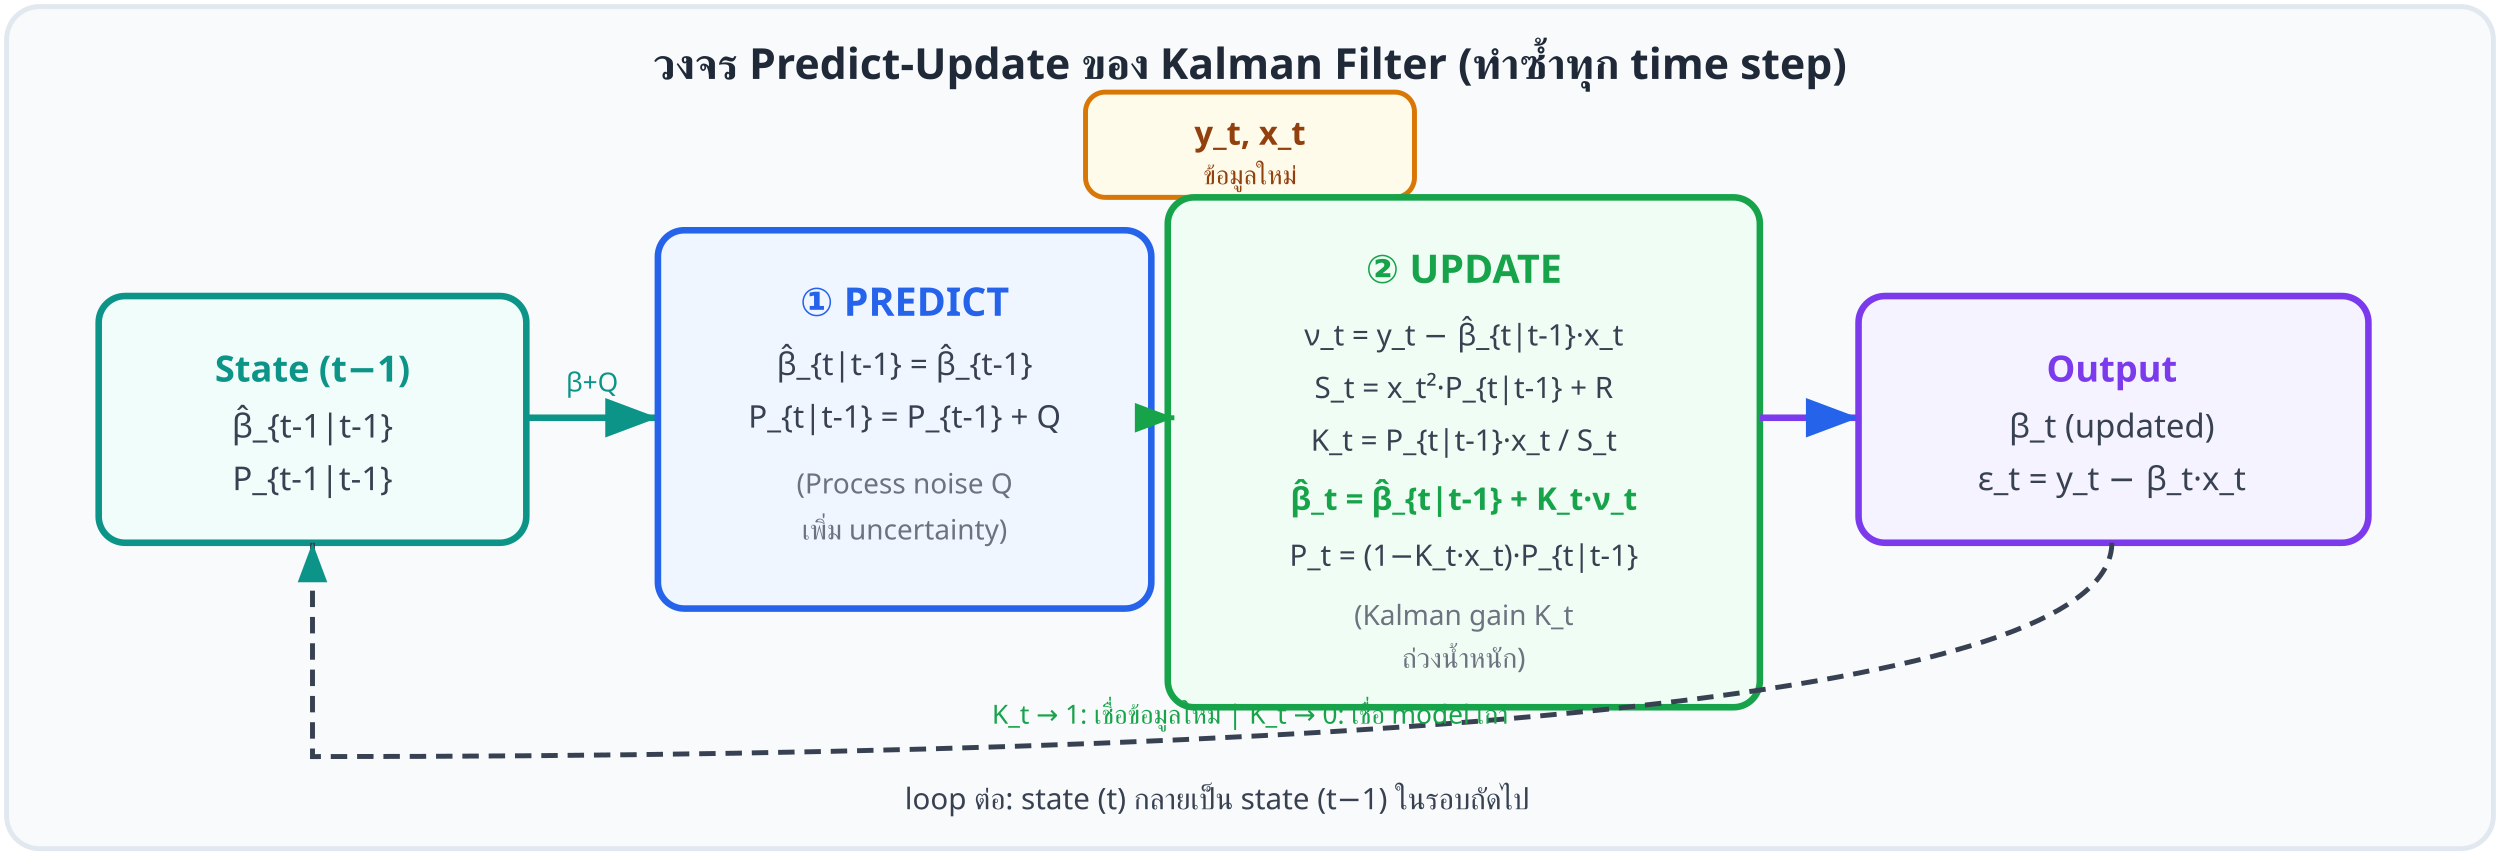
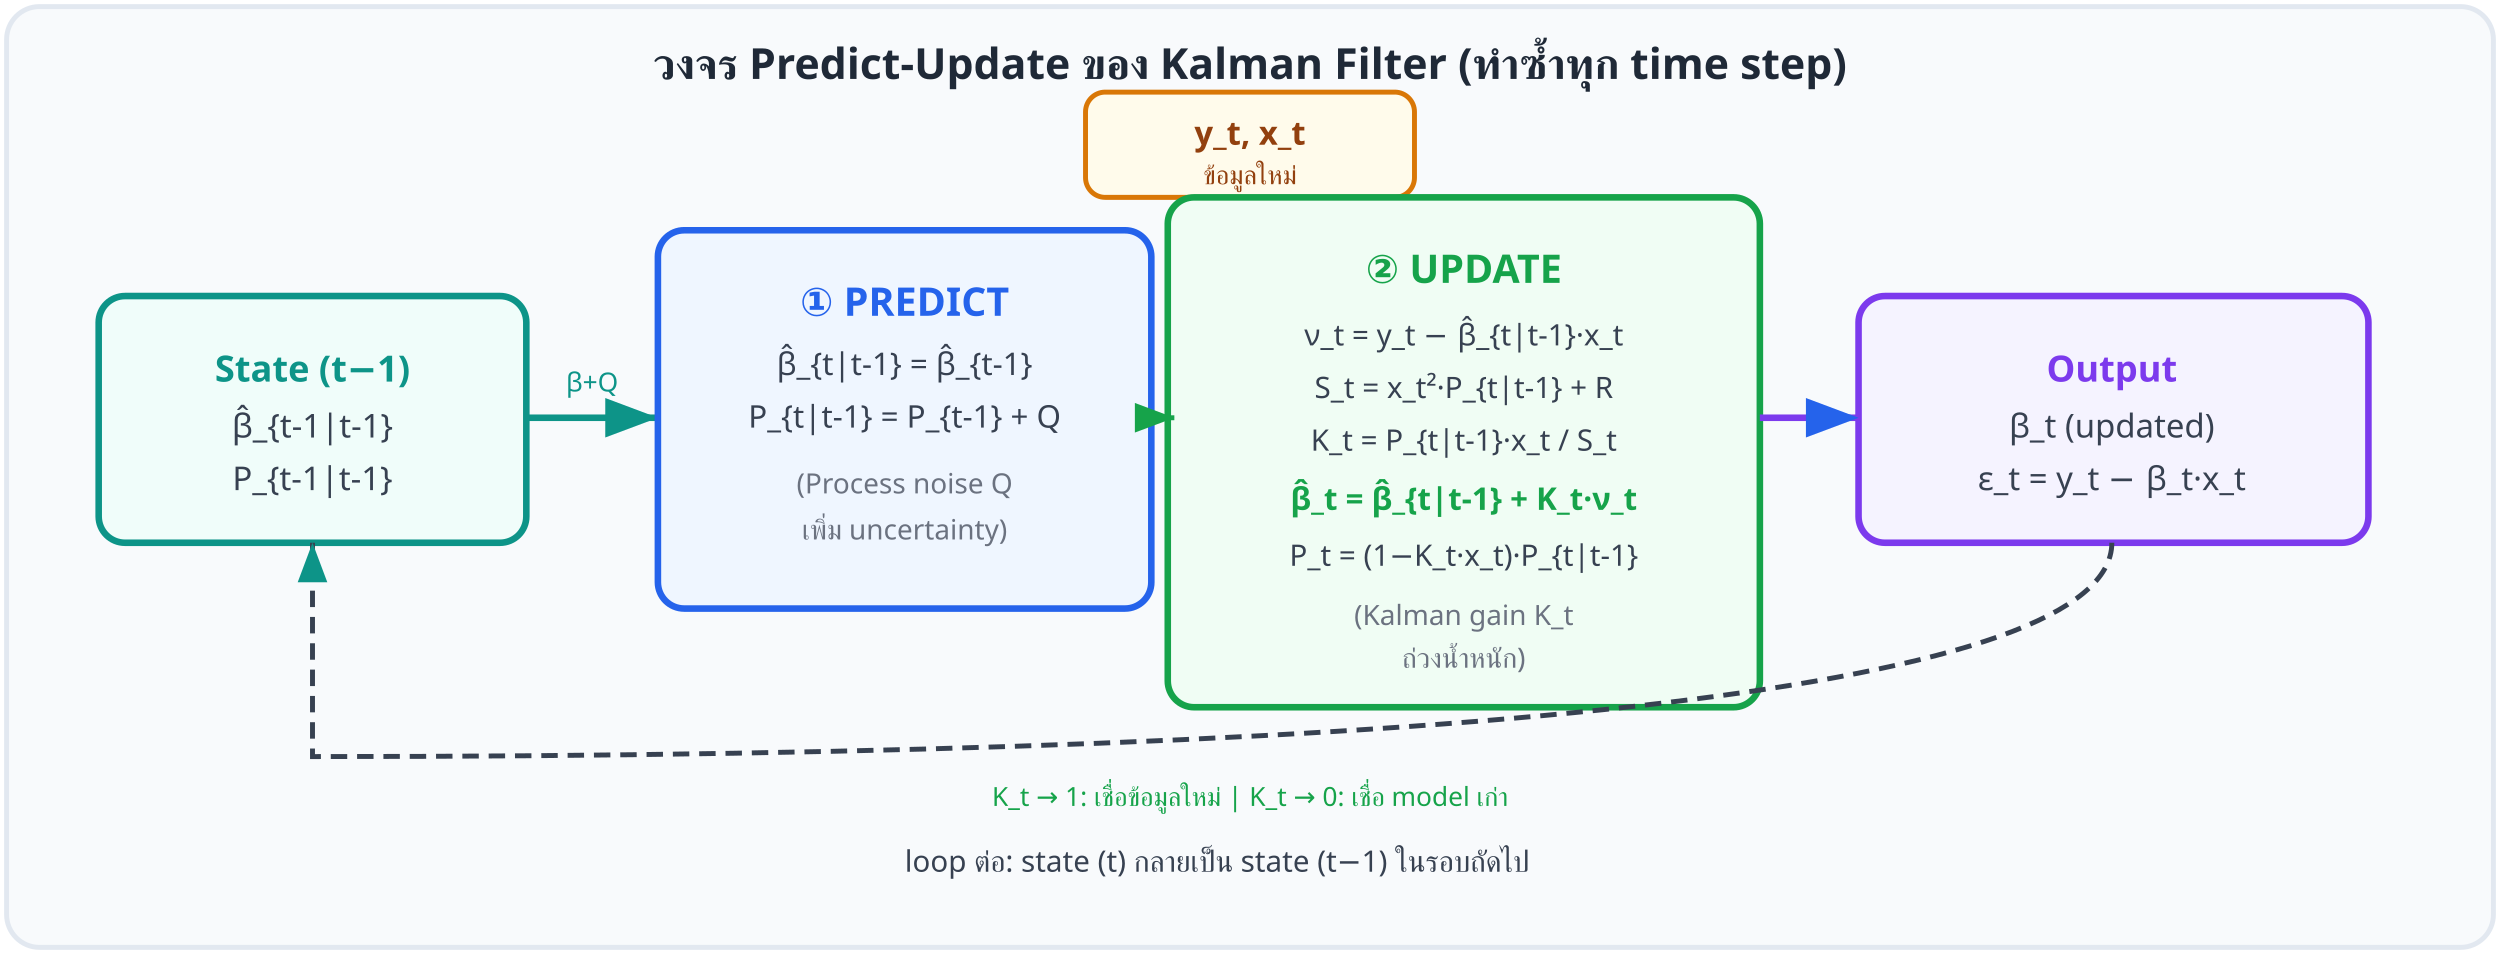
- <svg xmlns="http://www.w3.org/2000/svg" viewBox="0 0 760 260" font-family="sans-serif">
+ <svg xmlns="http://www.w3.org/2000/svg" viewBox="0 0 760 290" font-family="sans-serif">
  <defs>
    <marker id="arwT" markerWidth="8" markerHeight="6" refX="8" refY="3" orient="auto">
      <polygon points="0 0, 8 3, 0 6" fill="#0d9488" />
    </marker>
    <marker id="arwB" markerWidth="8" markerHeight="6" refX="8" refY="3" orient="auto">
      <polygon points="0 0, 8 3, 0 6" fill="#2563eb" />
    </marker>
    <marker id="arwG" markerWidth="8" markerHeight="6" refX="8" refY="3" orient="auto">
      <polygon points="0 0, 8 3, 0 6" fill="#16a34a" />
    </marker>
  </defs>
-   <rect x="2" y="2" width="756" height="256" rx="10" fill="#f8fafc" stroke="#e2e8f0" stroke-width="1.5" />
+   <rect x="2" y="2" width="756" height="286" rx="10" fill="#f8fafc" stroke="#e2e8f0" stroke-width="1.5" />
  <text x="380" y="24" text-anchor="middle" font-size="13" font-weight="700" fill="#1f2937">วงจร Predict-Update ของ Kalman Filter (ทำซ้ำทุก time step)</text>
  <rect x="30" y="90" width="130" height="75" rx="8" fill="#f0fdfa" stroke="#0d9488" stroke-width="2" />
  <text x="95" y="116" text-anchor="middle" font-size="11" font-weight="700" fill="#0d9488">State (t−1)</text>
  <text x="95" y="133" text-anchor="middle" font-size="10" fill="#374151">β̂_{t-1|t-1}</text>
  <text x="95" y="149" text-anchor="middle" font-size="10" fill="#374151">P_{t-1|t-1}</text>
  <line x1="160" y1="127" x2="200" y2="127" stroke="#0d9488" stroke-width="2" marker-end="url(#arwT)" />
  <text x="180" y="119" text-anchor="middle" font-size="8" fill="#0d9488">β+Q</text>
  <rect x="200" y="70" width="150" height="115" rx="8" fill="#eff6ff" stroke="#2563eb" stroke-width="2" />
  <text x="275" y="96" text-anchor="middle" font-size="12" font-weight="700" fill="#2563eb">① PREDICT</text>
  <text x="275" y="114" text-anchor="middle" font-size="9.5" fill="#374151">β̂_{t|t-1} = β̂_{t-1}</text>
  <text x="275" y="130" text-anchor="middle" font-size="9.5" fill="#374151">P_{t|t-1} = P_{t-1} + Q</text>
  <text x="275" y="150" text-anchor="middle" font-size="8.5" fill="#6b7280">(Process noise Q</text>
  <text x="275" y="164" text-anchor="middle" font-size="8.5" fill="#6b7280">เพิ่ม uncertainty)</text>
  <line x1="380" y1="50" x2="380" y2="88" stroke="#d97706" stroke-width="2" marker-end="url(#arwB)" />
  <rect x="330" y="28" width="100" height="32" rx="6" fill="#fffbeb" stroke="#d97706" stroke-width="1.5" />
  <text x="380" y="44" text-anchor="middle" font-size="10" fill="#92400e" font-weight="700">y_t, x_t</text>
  <text x="380" y="56" text-anchor="middle" font-size="8" fill="#92400e">ข้อมูลใหม่</text>
  <rect x="355" y="60" width="180" height="155" rx="8" fill="#f0fdf4" stroke="#16a34a" stroke-width="2" />
  <text x="445" y="86" text-anchor="middle" font-size="12" font-weight="700" fill="#16a34a">② UPDATE</text>
  <text x="445" y="105" text-anchor="middle" font-size="9" fill="#374151">ν_t = y_t − β̂_{t|t-1}·x_t</text>
  <text x="445" y="121" text-anchor="middle" font-size="9" fill="#374151">S_t = x_t²·P_{t|t-1} + R</text>
  <text x="445" y="137" text-anchor="middle" font-size="9" fill="#374151">K_t = P_{t|t-1}·x_t / S_t</text>
  <text x="445" y="155" text-anchor="middle" font-size="9.5" font-weight="700" fill="#16a34a">β̂_t = β̂_{t|t-1} + K_t·ν_t</text>
  <text x="445" y="172" text-anchor="middle" font-size="9" fill="#374151">P_t = (1−K_t·x_t)·P_{t|t-1}</text>
  <text x="445" y="190" text-anchor="middle" font-size="8.5" fill="#6b7280">(Kalman gain K_t</text>
  <text x="445" y="203" text-anchor="middle" font-size="8.5" fill="#6b7280">ถ่วงน้ำหนัก)</text>
  <line x1="350" y1="127" x2="357" y2="127" stroke="#16a34a" stroke-width="1.5" marker-end="url(#arwG)" />
  <rect x="565" y="90" width="155" height="75" rx="8" fill="#f5f3ff" stroke="#7c3aed" stroke-width="2" />
  <text x="642" y="116" text-anchor="middle" font-size="11" font-weight="700" fill="#7c3aed">Output</text>
  <text x="642" y="133" text-anchor="middle" font-size="10" fill="#374151">β_t (updated)</text>
  <text x="642" y="149" text-anchor="middle" font-size="10" fill="#374151">ε_t = y_t − β_t·x_t</text>
  <line x1="535" y1="127" x2="565" y2="127" stroke="#7c3aed" stroke-width="2" marker-end="url(#arwB)" />
  <path d="M 642 165 Q 642 230 95 230 Q 95 175 95 165" fill="none" stroke="#374151" stroke-width="1.5" stroke-dasharray="5,3" marker-end="url(#arwT)" />
-   <text x="370" y="246" text-anchor="middle" font-size="9" fill="#374151">loop ต่อ: state (t) กลายเป็น state (t−1) ในรอบถัดไป</text>
-   <text x="380" y="220" text-anchor="middle" font-size="8" fill="#16a34a">K_t → 1: เชื่อข้อมูลใหม่ | K_t → 0: เชื่อ model เก่า</text>
+   <text x="370" y="265" text-anchor="middle" font-size="9" fill="#374151">loop ต่อ: state (t) กลายเป็น state (t−1) ในรอบถัดไป</text>
+   <text x="380" y="245" text-anchor="middle" font-size="8" fill="#16a34a">K_t → 1: เชื่อข้อมูลใหม่ | K_t → 0: เชื่อ model เก่า</text>
</svg>
